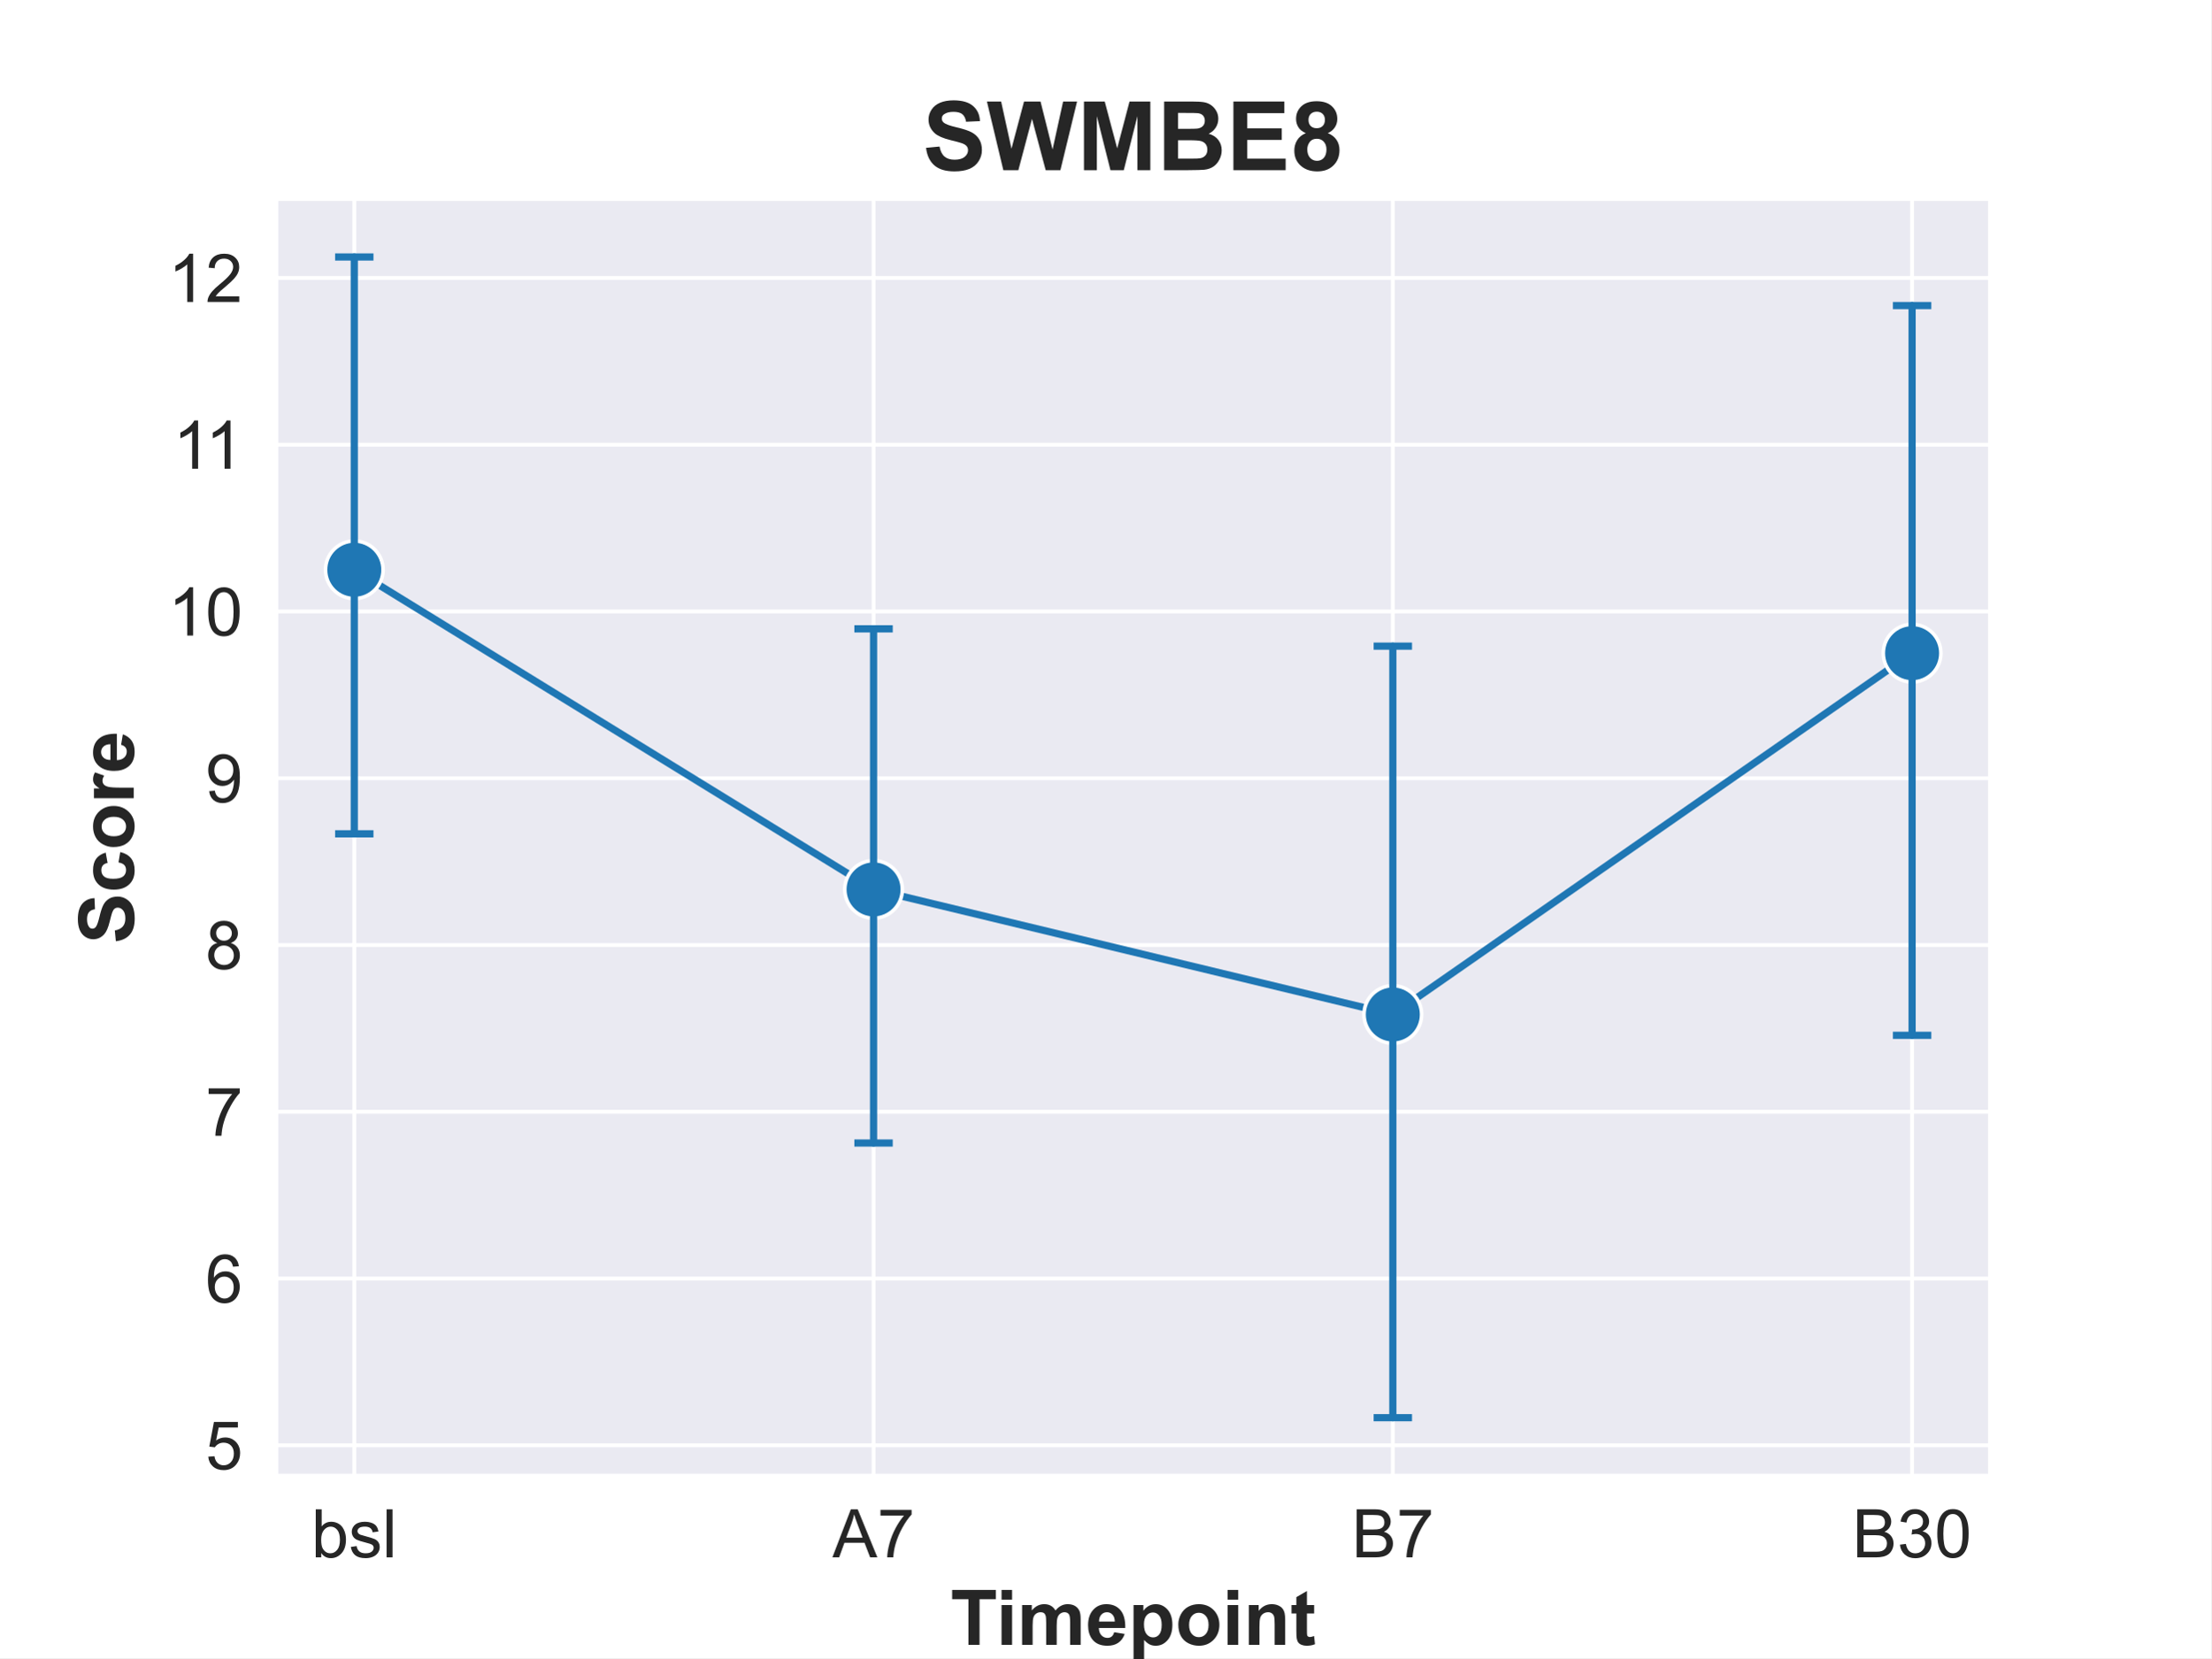
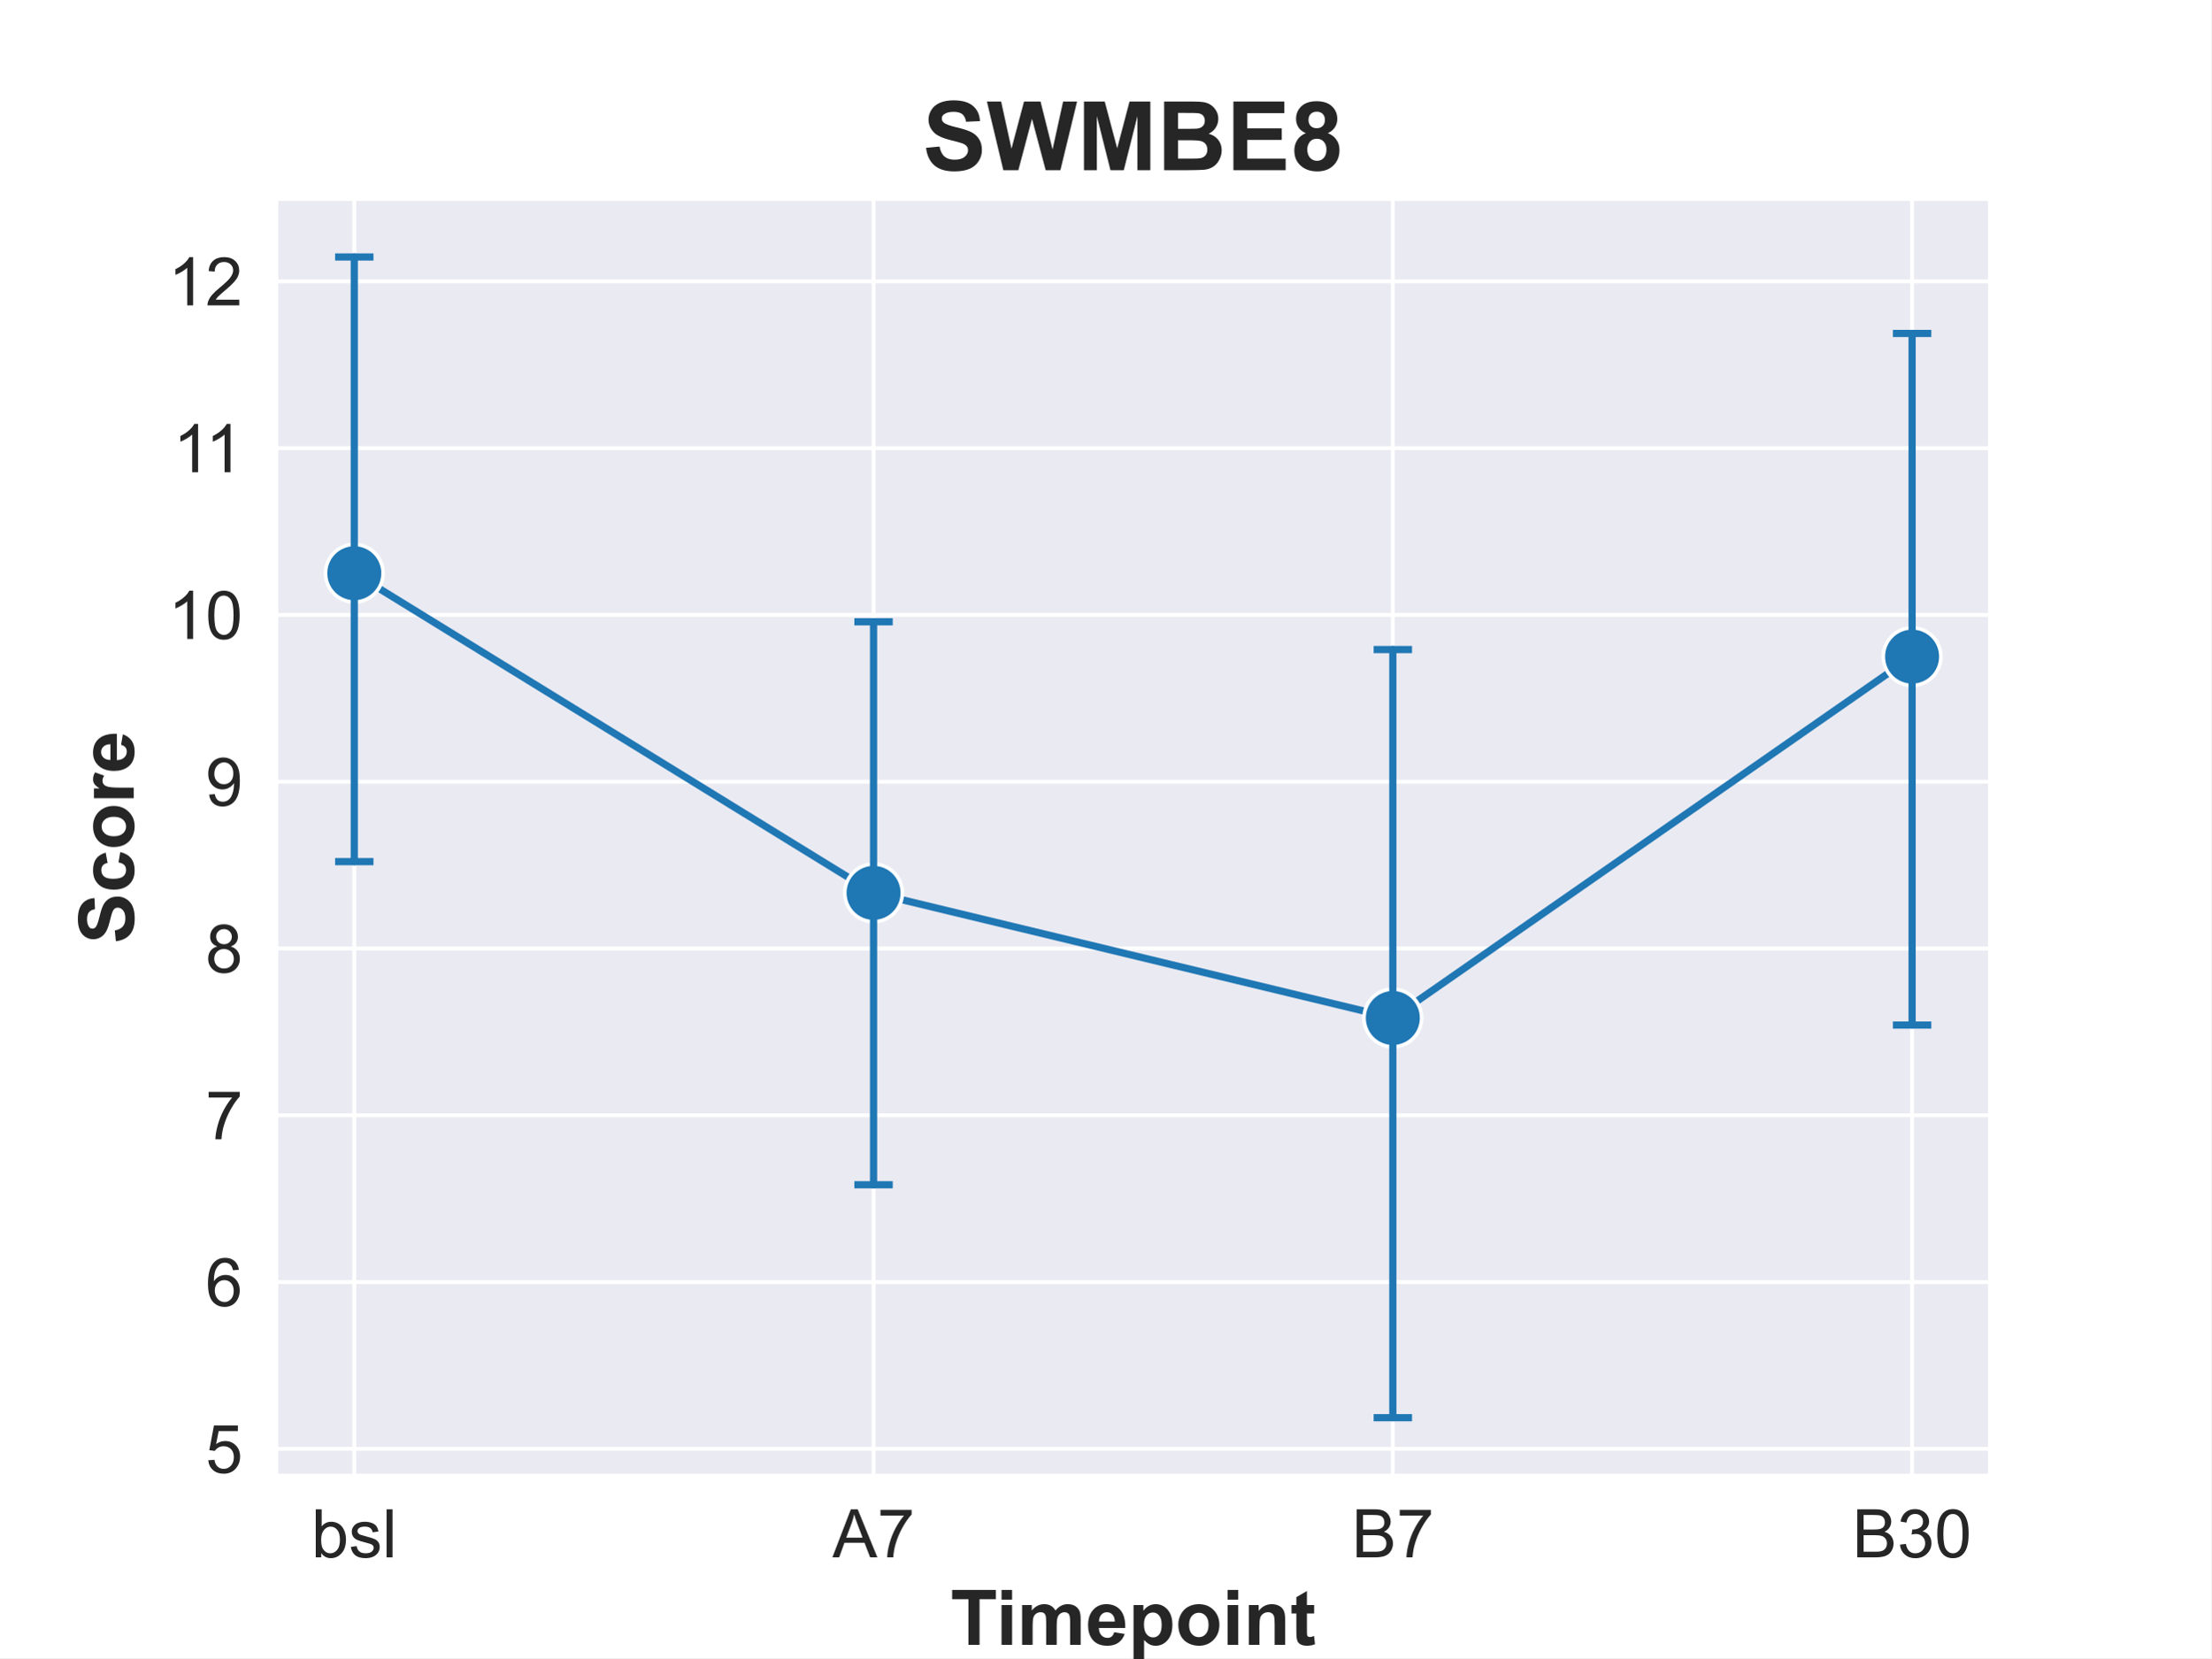
<svg xmlns="http://www.w3.org/2000/svg" xmlns:xlink="http://www.w3.org/1999/xlink" width="460.8pt" height="345.6pt" viewBox="0 0 460.8 345.6" version="1.1">
  <defs>
    <style type="text/css">*{stroke-linejoin: round; stroke-linecap: butt}</style>
  </defs>
  <g id="figure_1">
    <g id="patch_1">
      <path d="M 0 345.6  L 460.8 345.6  L 460.8 0  L 0 0  z " style="fill: #ffffff" />
    </g>
    <g id="axes_1">
      <g id="patch_2">
        <path d="M 57.6 307.584  L 414.72 307.584  L 414.72 41.472  L 57.6 41.472  z " style="fill: #eaeaf2" />
      </g>
      <g id="matplotlib.axis_1">
        <g id="xtick_1">
          <g id="line2d_1">
-             <path d="M 73.833 307.584  L 73.833 41.472  " clip-path="url(#p5aeee8e5c0)" style="fill: none; stroke: #ffffff; stroke-width: 0.8; stroke-linecap: round" />
+             <path d="M 73.833 307.584  L 73.833 41.472  " clip-path="url(#p23397775dc)" style="fill: none; stroke: #ffffff; stroke-width: 0.8; stroke-linecap: round" />
          </g>
          <g id="text_1">
            <g style="fill: #262626" transform="translate(64.88476 324.6049) scale(0.14 -0.14)">
              <defs>
                <path id="ArialMT-62" d="M 941 0  L 419 0  L 419 4581  L 981 4581  L 981 2947  Q 1338 3394 1891 3394  Q 2197 3394 2470 3270  Q 2744 3147 2920 2923  Q 3097 2700 3197 2384  Q 3297 2069 3297 1709  Q 3297 856 2875 390  Q 2453 -75 1863 -75  Q 1275 -75 941 416  L 941 0  z M 934 1684  Q 934 1088 1097 822  Q 1363 388 1816 388  Q 2184 388 2453 708  Q 2722 1028 2722 1663  Q 2722 2313 2464 2622  Q 2206 2931 1841 2931  Q 1472 2931 1203 2611  Q 934 2291 934 1684  z " transform="scale(0.015625)" />
                <path id="ArialMT-73" d="M 197 991  L 753 1078  Q 800 744 1014 566  Q 1228 388 1613 388  Q 2000 388 2187 545  Q 2375 703 2375 916  Q 2375 1106 2209 1216  Q 2094 1291 1634 1406  Q 1016 1563 777 1677  Q 538 1791 414 1992  Q 291 2194 291 2438  Q 291 2659 392 2848  Q 494 3038 669 3163  Q 800 3259 1026 3326  Q 1253 3394 1513 3394  Q 1903 3394 2198 3281  Q 2494 3169 2634 2976  Q 2775 2784 2828 2463  L 2278 2388  Q 2241 2644 2061 2787  Q 1881 2931 1553 2931  Q 1166 2931 1000 2803  Q 834 2675 834 2503  Q 834 2394 903 2306  Q 972 2216 1119 2156  Q 1203 2125 1616 2013  Q 2213 1853 2448 1751  Q 2684 1650 2818 1456  Q 2953 1263 2953 975  Q 2953 694 2789 445  Q 2625 197 2315 61  Q 2006 -75 1616 -75  Q 969 -75 630 194  Q 291 463 197 991  z " transform="scale(0.015625)" />
                <path id="ArialMT-6c" d="M 409 0  L 409 4581  L 972 4581  L 972 0  L 409 0  z " transform="scale(0.015625)" />
              </defs>
              <use xlink:href="#ArialMT-62" />
              <use xlink:href="#ArialMT-73" x="55.615" />
              <use xlink:href="#ArialMT-6c" x="105.615" />
            </g>
          </g>
        </g>
        <g id="xtick_2">
          <g id="line2d_2">
-             <path d="M 182.051 307.584  L 182.051 41.472  " clip-path="url(#p5aeee8e5c0)" style="fill: none; stroke: #ffffff; stroke-width: 0.8; stroke-linecap: round" />
+             <path d="M 182.051 307.584  L 182.051 41.472  " clip-path="url(#p23397775dc)" style="fill: none; stroke: #ffffff; stroke-width: 0.8; stroke-linecap: round" />
          </g>
          <g id="text_2">
            <g style="fill: #262626" transform="translate(173.489 324.6049) scale(0.14 -0.14)">
              <defs>
                <path id="ArialMT-41" d="M -9 0  L 1750 4581  L 2403 4581  L 4278 0  L 3588 0  L 3053 1388  L 1138 1388  L 634 0  L -9 0  z M 1313 1881  L 2866 1881  L 2388 3150  Q 2169 3728 2063 4100  Q 1975 3659 1816 3225  L 1313 1881  z " transform="scale(0.015625)" />
                <path id="ArialMT-37" d="M 303 3981  L 303 4522  L 3269 4522  L 3269 4084  Q 2831 3619 2401 2847  Q 1972 2075 1738 1259  Q 1569 684 1522 0  L 944 0  Q 953 541 1156 1306  Q 1359 2072 1739 2783  Q 2119 3494 2547 3981  L 303 3981  z " transform="scale(0.015625)" />
              </defs>
              <use xlink:href="#ArialMT-41" />
              <use xlink:href="#ArialMT-37" x="66.699" />
            </g>
          </g>
        </g>
        <g id="xtick_3">
          <g id="line2d_3">
-             <path d="M 290.269 307.584  L 290.269 41.472  " clip-path="url(#p5aeee8e5c0)" style="fill: none; stroke: #ffffff; stroke-width: 0.8; stroke-linecap: round" />
+             <path d="M 290.269 307.584  L 290.269 41.472  " clip-path="url(#p23397775dc)" style="fill: none; stroke: #ffffff; stroke-width: 0.8; stroke-linecap: round" />
          </g>
          <g id="text_3">
            <g style="fill: #262626" transform="translate(281.7072 324.6049) scale(0.14 -0.14)">
              <defs>
                <path id="ArialMT-42" d="M 469 0  L 469 4581  L 2188 4581  Q 2713 4581 3030 4442  Q 3347 4303 3526 4014  Q 3706 3725 3706 3409  Q 3706 3116 3547 2856  Q 3388 2597 3066 2438  Q 3481 2316 3704 2022  Q 3928 1728 3928 1328  Q 3928 1006 3792 729  Q 3656 453 3456 303  Q 3256 153 2954 76  Q 2653 0 2216 0  L 469 0  z M 1075 2656  L 2066 2656  Q 2469 2656 2644 2709  Q 2875 2778 2992 2937  Q 3109 3097 3109 3338  Q 3109 3566 3000 3739  Q 2891 3913 2687 3977  Q 2484 4041 1991 4041  L 1075 4041  L 1075 2656  z M 1075 541  L 2216 541  Q 2509 541 2628 563  Q 2838 600 2978 687  Q 3119 775 3209 942  Q 3300 1109 3300 1328  Q 3300 1584 3169 1773  Q 3038 1963 2805 2039  Q 2572 2116 2134 2116  L 1075 2116  L 1075 541  z " transform="scale(0.015625)" />
              </defs>
              <use xlink:href="#ArialMT-42" />
              <use xlink:href="#ArialMT-37" x="66.699" />
            </g>
          </g>
        </g>
        <g id="xtick_4">
          <g id="line2d_4">
-             <path d="M 398.487 307.584  L 398.487 41.472  " clip-path="url(#p5aeee8e5c0)" style="fill: none; stroke: #ffffff; stroke-width: 0.8; stroke-linecap: round" />
+             <path d="M 398.487 307.584  L 398.487 41.472  " clip-path="url(#p23397775dc)" style="fill: none; stroke: #ffffff; stroke-width: 0.8; stroke-linecap: round" />
          </g>
          <g id="text_4">
            <g style="fill: #262626" transform="translate(386.0327 324.6049) scale(0.14 -0.14)">
              <defs>
                <path id="ArialMT-33" d="M 269 1209  L 831 1284  Q 928 806 1161 595  Q 1394 384 1728 384  Q 2125 384 2398 659  Q 2672 934 2672 1341  Q 2672 1728 2419 1979  Q 2166 2231 1775 2231  Q 1616 2231 1378 2169  L 1441 2663  Q 1497 2656 1531 2656  Q 1891 2656 2178 2843  Q 2466 3031 2466 3422  Q 2466 3731 2256 3934  Q 2047 4138 1716 4138  Q 1388 4138 1169 3931  Q 950 3725 888 3313  L 325 3413  Q 428 3978 793 4289  Q 1159 4600 1703 4600  Q 2078 4600 2393 4439  Q 2709 4278 2876 4000  Q 3044 3722 3044 3409  Q 3044 3113 2884 2869  Q 2725 2625 2413 2481  Q 2819 2388 3044 2092  Q 3269 1797 3269 1353  Q 3269 753 2831 336  Q 2394 -81 1725 -81  Q 1122 -81 723 278  Q 325 638 269 1209  z " transform="scale(0.015625)" />
                <path id="ArialMT-30" d="M 266 2259  Q 266 3072 433 3567  Q 600 4063 929 4331  Q 1259 4600 1759 4600  Q 2128 4600 2406 4451  Q 2684 4303 2865 4023  Q 3047 3744 3150 3342  Q 3253 2941 3253 2259  Q 3253 1453 3087 958  Q 2922 463 2592 192  Q 2263 -78 1759 -78  Q 1097 -78 719 397  Q 266 969 266 2259  z M 844 2259  Q 844 1131 1108 757  Q 1372 384 1759 384  Q 2147 384 2411 759  Q 2675 1134 2675 2259  Q 2675 3391 2411 3762  Q 2147 4134 1753 4134  Q 1366 4134 1134 3806  Q 844 3388 844 2259  z " transform="scale(0.015625)" />
              </defs>
              <use xlink:href="#ArialMT-42" />
              <use xlink:href="#ArialMT-33" x="66.699" />
              <use xlink:href="#ArialMT-30" x="122.314" />
            </g>
          </g>
        </g>
        <g id="text_5">
          <g style="fill: #262626" transform="translate(198.0838 342.8399) scale(0.16 -0.16)">
            <defs>
              <path id="Arial-BoldMT-54" d="M 1497 0  L 1497 3806  L 138 3806  L 138 4581  L 3778 4581  L 3778 3806  L 2422 3806  L 2422 0  L 1497 0  z " transform="scale(0.015625)" />
              <path id="Arial-BoldMT-69" d="M 459 3769  L 459 4581  L 1338 4581  L 1338 3769  L 459 3769  z M 459 0  L 459 3319  L 1338 3319  L 1338 0  L 459 0  z " transform="scale(0.015625)" />
              <path id="Arial-BoldMT-6d" d="M 394 3319  L 1203 3319  L 1203 2866  Q 1638 3394 2238 3394  Q 2556 3394 2790 3262  Q 3025 3131 3175 2866  Q 3394 3131 3647 3262  Q 3900 3394 4188 3394  Q 4553 3394 4806 3245  Q 5059 3097 5184 2809  Q 5275 2597 5275 2122  L 5275 0  L 4397 0  L 4397 1897  Q 4397 2391 4306 2534  Q 4184 2722 3931 2722  Q 3747 2722 3584 2609  Q 3422 2497 3350 2280  Q 3278 2063 3278 1594  L 3278 0  L 2400 0  L 2400 1819  Q 2400 2303 2353 2443  Q 2306 2584 2207 2653  Q 2109 2722 1941 2722  Q 1738 2722 1575 2612  Q 1413 2503 1342 2297  Q 1272 2091 1272 1613  L 1272 0  L 394 0  L 394 3319  z " transform="scale(0.015625)" />
              <path id="Arial-BoldMT-65" d="M 2381 1056  L 3256 909  Q 3088 428 2723 176  Q 2359 -75 1813 -75  Q 947 -75 531 491  Q 203 944 203 1634  Q 203 2459 634 2926  Q 1066 3394 1725 3394  Q 2466 3394 2894 2905  Q 3322 2416 3303 1406  L 1103 1406  Q 1113 1016 1316 798  Q 1519 581 1822 581  Q 2028 581 2168 693  Q 2309 806 2381 1056  z M 2431 1944  Q 2422 2325 2234 2523  Q 2047 2722 1778 2722  Q 1491 2722 1303 2513  Q 1116 2303 1119 1944  L 2431 1944  z " transform="scale(0.015625)" />
              <path id="Arial-BoldMT-70" d="M 434 3319  L 1253 3319  L 1253 2831  Q 1413 3081 1684 3237  Q 1956 3394 2288 3394  Q 2866 3394 3269 2941  Q 3672 2488 3672 1678  Q 3672 847 3265 386  Q 2859 -75 2281 -75  Q 2006 -75 1782 34  Q 1559 144 1313 409  L 1313 -1263  L 434 -1263  L 434 3319  z M 1303 1716  Q 1303 1156 1525 889  Q 1747 622 2066 622  Q 2372 622 2575 867  Q 2778 1113 2778 1672  Q 2778 2194 2568 2447  Q 2359 2700 2050 2700  Q 1728 2700 1515 2451  Q 1303 2203 1303 1716  z " transform="scale(0.015625)" />
              <path id="Arial-BoldMT-6f" d="M 256 1706  Q 256 2144 472 2553  Q 688 2963 1083 3178  Q 1478 3394 1966 3394  Q 2719 3394 3200 2905  Q 3681 2416 3681 1669  Q 3681 916 3195 420  Q 2709 -75 1972 -75  Q 1516 -75 1102 131  Q 688 338 472 736  Q 256 1134 256 1706  z M 1156 1659  Q 1156 1166 1390 903  Q 1625 641 1969 641  Q 2313 641 2545 903  Q 2778 1166 2778 1666  Q 2778 2153 2545 2415  Q 2313 2678 1969 2678  Q 1625 2678 1390 2415  Q 1156 2153 1156 1659  z " transform="scale(0.015625)" />
              <path id="Arial-BoldMT-6e" d="M 3478 0  L 2600 0  L 2600 1694  Q 2600 2231 2544 2389  Q 2488 2547 2361 2634  Q 2234 2722 2056 2722  Q 1828 2722 1647 2597  Q 1466 2472 1398 2265  Q 1331 2059 1331 1503  L 1331 0  L 453 0  L 453 3319  L 1269 3319  L 1269 2831  Q 1703 3394 2363 3394  Q 2653 3394 2893 3289  Q 3134 3184 3257 3021  Q 3381 2859 3429 2653  Q 3478 2447 3478 2063  L 3478 0  z " transform="scale(0.015625)" />
              <path id="Arial-BoldMT-74" d="M 1981 3319  L 1981 2619  L 1381 2619  L 1381 1281  Q 1381 875 1398 808  Q 1416 741 1477 697  Q 1538 653 1625 653  Q 1747 653 1978 738  L 2053 56  Q 1747 -75 1359 -75  Q 1122 -75 931 4  Q 741 84 652 211  Q 563 338 528 553  Q 500 706 500 1172  L 500 2619  L 97 2619  L 97 3319  L 500 3319  L 500 3978  L 1381 4491  L 1381 3319  L 1981 3319  z " transform="scale(0.015625)" />
            </defs>
            <use xlink:href="#Arial-BoldMT-54" />
            <use xlink:href="#Arial-BoldMT-69" x="59.334" />
            <use xlink:href="#Arial-BoldMT-6d" x="87.117" />
            <use xlink:href="#Arial-BoldMT-65" x="176.033" />
            <use xlink:href="#Arial-BoldMT-70" x="231.648" />
            <use xlink:href="#Arial-BoldMT-6f" x="292.732" />
            <use xlink:href="#Arial-BoldMT-69" x="353.816" />
            <use xlink:href="#Arial-BoldMT-6e" x="381.6" />
            <use xlink:href="#Arial-BoldMT-74" x="442.684" />
          </g>
        </g>
      </g>
      <g id="matplotlib.axis_2">
        <g id="ytick_1">
          <g id="line2d_5">
-             <path d="M 57.6 301.245  L 414.72 301.245  " clip-path="url(#p5aeee8e5c0)" style="fill: none; stroke: #ffffff; stroke-width: 0.8; stroke-linecap: round" />
+             <path d="M 57.6 301.988  L 414.72 301.988  " clip-path="url(#p23397775dc)" style="fill: none; stroke: #ffffff; stroke-width: 0.8; stroke-linecap: round" />
          </g>
          <g id="text_6">
-             <g style="fill: #262626" transform="translate(42.81469 306.2555) scale(0.14 -0.14)">
+             <g style="fill: #262626" transform="translate(42.81469 306.9987) scale(0.14 -0.14)">
              <defs>
                <path id="ArialMT-35" d="M 266 1200  L 856 1250  Q 922 819 1161 601  Q 1400 384 1738 384  Q 2144 384 2425 690  Q 2706 997 2706 1503  Q 2706 1984 2436 2262  Q 2166 2541 1728 2541  Q 1456 2541 1237 2417  Q 1019 2294 894 2097  L 366 2166  L 809 4519  L 3088 4519  L 3088 3981  L 1259 3981  L 1013 2750  Q 1425 3038 1878 3038  Q 2478 3038 2890 2622  Q 3303 2206 3303 1553  Q 3303 931 2941 478  Q 2500 -78 1738 -78  Q 1113 -78 717 272  Q 322 622 266 1200  z " transform="scale(0.015625)" />
              </defs>
              <use xlink:href="#ArialMT-35" />
            </g>
          </g>
        </g>
        <g id="ytick_2">
          <g id="line2d_6">
-             <path d="M 57.6 266.486  L 414.72 266.486  " clip-path="url(#p5aeee8e5c0)" style="fill: none; stroke: #ffffff; stroke-width: 0.8; stroke-linecap: round" />
+             <path d="M 57.6 267.224  L 414.72 267.224  " clip-path="url(#p23397775dc)" style="fill: none; stroke: #ffffff; stroke-width: 0.8; stroke-linecap: round" />
          </g>
          <g id="text_7">
-             <g style="fill: #262626" transform="translate(42.81469 271.4963) scale(0.14 -0.14)">
+             <g style="fill: #262626" transform="translate(42.81469 272.2343) scale(0.14 -0.14)">
              <defs>
                <path id="ArialMT-36" d="M 3184 3459  L 2625 3416  Q 2550 3747 2413 3897  Q 2184 4138 1850 4138  Q 1581 4138 1378 3988  Q 1113 3794 959 3422  Q 806 3050 800 2363  Q 1003 2672 1297 2822  Q 1591 2972 1913 2972  Q 2475 2972 2870 2558  Q 3266 2144 3266 1488  Q 3266 1056 3080 686  Q 2894 316 2569 119  Q 2244 -78 1831 -78  Q 1128 -78 684 439  Q 241 956 241 2144  Q 241 3472 731 4075  Q 1159 4600 1884 4600  Q 2425 4600 2770 4297  Q 3116 3994 3184 3459  z M 888 1484  Q 888 1194 1011 928  Q 1134 663 1356 523  Q 1578 384 1822 384  Q 2178 384 2434 671  Q 2691 959 2691 1453  Q 2691 1928 2437 2201  Q 2184 2475 1800 2475  Q 1419 2475 1153 2201  Q 888 1928 888 1484  z " transform="scale(0.015625)" />
              </defs>
              <use xlink:href="#ArialMT-36" />
            </g>
          </g>
        </g>
        <g id="ytick_3">
          <g id="line2d_7">
-             <path d="M 57.6 231.727  L 414.72 231.727  " clip-path="url(#p5aeee8e5c0)" style="fill: none; stroke: #ffffff; stroke-width: 0.8; stroke-linecap: round" />
+             <path d="M 57.6 232.46  L 414.72 232.46  " clip-path="url(#p23397775dc)" style="fill: none; stroke: #ffffff; stroke-width: 0.8; stroke-linecap: round" />
          </g>
          <g id="text_8">
-             <g style="fill: #262626" transform="translate(42.81469 236.7372) scale(0.14 -0.14)">
+             <g style="fill: #262626" transform="translate(42.81469 237.47) scale(0.14 -0.14)">
              <use xlink:href="#ArialMT-37" />
            </g>
          </g>
        </g>
        <g id="ytick_4">
          <g id="line2d_8">
-             <path d="M 57.6 196.968  L 414.72 196.968  " clip-path="url(#p5aeee8e5c0)" style="fill: none; stroke: #ffffff; stroke-width: 0.8; stroke-linecap: round" />
+             <path d="M 57.6 197.695  L 414.72 197.695  " clip-path="url(#p23397775dc)" style="fill: none; stroke: #ffffff; stroke-width: 0.8; stroke-linecap: round" />
          </g>
          <g id="text_9">
-             <g style="fill: #262626" transform="translate(42.81469 201.978) scale(0.14 -0.14)">
+             <g style="fill: #262626" transform="translate(42.81469 202.7056) scale(0.14 -0.14)">
              <defs>
                <path id="ArialMT-38" d="M 1131 2484  Q 781 2613 612 2850  Q 444 3088 444 3419  Q 444 3919 803 4259  Q 1163 4600 1759 4600  Q 2359 4600 2725 4251  Q 3091 3903 3091 3403  Q 3091 3084 2923 2848  Q 2756 2613 2416 2484  Q 2838 2347 3058 2040  Q 3278 1734 3278 1309  Q 3278 722 2862 322  Q 2447 -78 1769 -78  Q 1091 -78 675 323  Q 259 725 259 1325  Q 259 1772 486 2073  Q 713 2375 1131 2484  z M 1019 3438  Q 1019 3113 1228 2906  Q 1438 2700 1772 2700  Q 2097 2700 2305 2904  Q 2513 3109 2513 3406  Q 2513 3716 2298 3927  Q 2084 4138 1766 4138  Q 1444 4138 1231 3931  Q 1019 3725 1019 3438  z M 838 1322  Q 838 1081 952 856  Q 1066 631 1291 507  Q 1516 384 1775 384  Q 2178 384 2440 643  Q 2703 903 2703 1303  Q 2703 1709 2433 1975  Q 2163 2241 1756 2241  Q 1359 2241 1098 1978  Q 838 1716 838 1322  z " transform="scale(0.015625)" />
              </defs>
              <use xlink:href="#ArialMT-38" />
            </g>
          </g>
        </g>
        <g id="ytick_5">
          <g id="line2d_9">
-             <path d="M 57.6 162.208  L 414.72 162.208  " clip-path="url(#p5aeee8e5c0)" style="fill: none; stroke: #ffffff; stroke-width: 0.8; stroke-linecap: round" />
+             <path d="M 57.6 162.931  L 414.72 162.931  " clip-path="url(#p23397775dc)" style="fill: none; stroke: #ffffff; stroke-width: 0.8; stroke-linecap: round" />
          </g>
          <g id="text_10">
-             <g style="fill: #262626" transform="translate(42.81469 167.2189) scale(0.14 -0.14)">
+             <g style="fill: #262626" transform="translate(42.81469 167.9413) scale(0.14 -0.14)">
              <defs>
                <path id="ArialMT-39" d="M 350 1059  L 891 1109  Q 959 728 1153 556  Q 1347 384 1650 384  Q 1909 384 2104 503  Q 2300 622 2425 820  Q 2550 1019 2634 1356  Q 2719 1694 2719 2044  Q 2719 2081 2716 2156  Q 2547 1888 2255 1720  Q 1963 1553 1622 1553  Q 1053 1553 659 1965  Q 266 2378 266 3053  Q 266 3750 677 4175  Q 1088 4600 1706 4600  Q 2153 4600 2523 4359  Q 2894 4119 3086 3673  Q 3278 3228 3278 2384  Q 3278 1506 3087 986  Q 2897 466 2520 194  Q 2144 -78 1638 -78  Q 1100 -78 759 220  Q 419 519 350 1059  z M 2653 3081  Q 2653 3566 2395 3850  Q 2138 4134 1775 4134  Q 1400 4134 1122 3828  Q 844 3522 844 3034  Q 844 2597 1108 2323  Q 1372 2050 1759 2050  Q 2150 2050 2401 2323  Q 2653 2597 2653 3081  z " transform="scale(0.015625)" />
              </defs>
              <use xlink:href="#ArialMT-39" />
            </g>
          </g>
        </g>
        <g id="ytick_6">
          <g id="line2d_10">
-             <path d="M 57.6 127.449  L 414.72 127.449  " clip-path="url(#p5aeee8e5c0)" style="fill: none; stroke: #ffffff; stroke-width: 0.8; stroke-linecap: round" />
+             <path d="M 57.6 128.166  L 414.72 128.166  " clip-path="url(#p23397775dc)" style="fill: none; stroke: #ffffff; stroke-width: 0.8; stroke-linecap: round" />
          </g>
          <g id="text_11">
-             <g style="fill: #262626" transform="translate(35.02938 132.4597) scale(0.14 -0.14)">
+             <g style="fill: #262626" transform="translate(35.02938 133.177) scale(0.14 -0.14)">
              <defs>
                <path id="ArialMT-31" d="M 2384 0  L 1822 0  L 1822 3584  Q 1619 3391 1289 3197  Q 959 3003 697 2906  L 697 3450  Q 1169 3672 1522 3987  Q 1875 4303 2022 4600  L 2384 4600  L 2384 0  z " transform="scale(0.015625)" />
              </defs>
              <use xlink:href="#ArialMT-31" />
              <use xlink:href="#ArialMT-30" x="55.615" />
            </g>
          </g>
        </g>
        <g id="ytick_7">
          <g id="line2d_11">
-             <path d="M 57.6 92.69  L 414.72 92.69  " clip-path="url(#p5aeee8e5c0)" style="fill: none; stroke: #ffffff; stroke-width: 0.8; stroke-linecap: round" />
+             <path d="M 57.6 93.402  L 414.72 93.402  " clip-path="url(#p23397775dc)" style="fill: none; stroke: #ffffff; stroke-width: 0.8; stroke-linecap: round" />
          </g>
          <g id="text_12">
-             <g style="fill: #262626" transform="translate(36.06188 97.70061) scale(0.14 -0.14)">
+             <g style="fill: #262626" transform="translate(36.06188 98.41261) scale(0.14 -0.14)">
              <use xlink:href="#ArialMT-31" />
              <use xlink:href="#ArialMT-31" x="48.24" />
            </g>
          </g>
        </g>
        <g id="ytick_8">
          <g id="line2d_12">
-             <path d="M 57.6 57.931  L 414.72 57.931  " clip-path="url(#p5aeee8e5c0)" style="fill: none; stroke: #ffffff; stroke-width: 0.8; stroke-linecap: round" />
+             <path d="M 57.6 58.638  L 414.72 58.638  " clip-path="url(#p23397775dc)" style="fill: none; stroke: #ffffff; stroke-width: 0.8; stroke-linecap: round" />
          </g>
          <g id="text_13">
-             <g style="fill: #262626" transform="translate(35.02938 62.94147) scale(0.14 -0.14)">
+             <g style="fill: #262626" transform="translate(35.02938 63.64827) scale(0.14 -0.14)">
              <defs>
                <path id="ArialMT-32" d="M 3222 541  L 3222 0  L 194 0  Q 188 203 259 391  Q 375 700 629 1000  Q 884 1300 1366 1694  Q 2113 2306 2375 2664  Q 2638 3022 2638 3341  Q 2638 3675 2398 3904  Q 2159 4134 1775 4134  Q 1369 4134 1125 3890  Q 881 3647 878 3216  L 300 3275  Q 359 3922 746 4261  Q 1134 4600 1788 4600  Q 2447 4600 2831 4234  Q 3216 3869 3216 3328  Q 3216 3053 3103 2787  Q 2991 2522 2730 2228  Q 2469 1934 1863 1422  Q 1356 997 1212 845  Q 1069 694 975 541  L 3222 541  z " transform="scale(0.015625)" />
              </defs>
              <use xlink:href="#ArialMT-31" />
              <use xlink:href="#ArialMT-32" x="55.615" />
            </g>
          </g>
        </g>
        <g id="text_14">
          <g style="fill: #262626" transform="translate(27.87187 196.7618) rotate(-90) scale(0.16 -0.16)">
            <defs>
              <path id="Arial-BoldMT-53" d="M 231 1491  L 1131 1578  Q 1213 1125 1461 912  Q 1709 700 2131 700  Q 2578 700 2804 889  Q 3031 1078 3031 1331  Q 3031 1494 2936 1608  Q 2841 1722 2603 1806  Q 2441 1863 1863 2006  Q 1119 2191 819 2459  Q 397 2838 397 3381  Q 397 3731 595 4036  Q 794 4341 1167 4500  Q 1541 4659 2069 4659  Q 2931 4659 3367 4281  Q 3803 3903 3825 3272  L 2900 3231  Q 2841 3584 2645 3739  Q 2450 3894 2059 3894  Q 1656 3894 1428 3728  Q 1281 3622 1281 3444  Q 1281 3281 1419 3166  Q 1594 3019 2269 2859  Q 2944 2700 3267 2529  Q 3591 2359 3773 2064  Q 3956 1769 3956 1334  Q 3956 941 3737 597  Q 3519 253 3119 86  Q 2719 -81 2122 -81  Q 1253 -81 787 320  Q 322 722 231 1491  z " transform="scale(0.015625)" />
              <path id="Arial-BoldMT-63" d="M 3353 2338  L 2488 2181  Q 2444 2441 2289 2572  Q 2134 2703 1888 2703  Q 1559 2703 1364 2476  Q 1169 2250 1169 1719  Q 1169 1128 1367 884  Q 1566 641 1900 641  Q 2150 641 2309 783  Q 2469 925 2534 1272  L 3397 1125  Q 3263 531 2881 228  Q 2500 -75 1859 -75  Q 1131 -75 698 384  Q 266 844 266 1656  Q 266 2478 700 2936  Q 1134 3394 1875 3394  Q 2481 3394 2839 3133  Q 3197 2872 3353 2338  z " transform="scale(0.015625)" />
              <path id="Arial-BoldMT-72" d="M 1300 0  L 422 0  L 422 3319  L 1238 3319  L 1238 2847  Q 1447 3181 1614 3287  Q 1781 3394 1994 3394  Q 2294 3394 2572 3228  L 2300 2463  Q 2078 2606 1888 2606  Q 1703 2606 1575 2504  Q 1447 2403 1373 2137  Q 1300 1872 1300 1025  L 1300 0  z " transform="scale(0.015625)" />
            </defs>
            <use xlink:href="#Arial-BoldMT-53" />
            <use xlink:href="#Arial-BoldMT-63" x="66.699" />
            <use xlink:href="#Arial-BoldMT-6f" x="122.314" />
            <use xlink:href="#Arial-BoldMT-72" x="183.398" />
            <use xlink:href="#Arial-BoldMT-65" x="222.314" />
          </g>
        </g>
      </g>
      <g id="line2d_13">
-         <path d="M 73.833 118.759  L 182.051 185.381  L 290.269 211.451  L 398.487 136.139  " clip-path="url(#p5aeee8e5c0)" style="fill: none; stroke: #1f77b4; stroke-width: 1.5; stroke-linecap: round" />
+         <path d="M 73.833 119.475  L 182.051 186.107  L 290.269 212.18  L 398.487 136.858  " clip-path="url(#p23397775dc)" style="fill: none; stroke: #1f77b4; stroke-width: 1.5; stroke-linecap: round" />
        <defs>
-           <path id="m496d947899" d="M 0 6  C 1.591 6 3.117 5.368 4.243 4.243  C 5.368 3.117 6 1.591 6 0  C 6 -1.591 5.368 -3.117 4.243 -4.243  C 3.117 -5.368 1.591 -6 0 -6  C -1.591 -6 -3.117 -5.368 -4.243 -4.243  C -5.368 -3.117 -6 -1.591 -6 0  C -6 1.591 -5.368 3.117 -4.243 4.243  C -3.117 5.368 -1.591 6 0 6  z " style="stroke: #ffffff; stroke-width: 0.75" />
+           <path id="mc3334d2f47" d="M 0 6  C 1.591 6 3.117 5.368 4.243 4.243  C 5.368 3.117 6 1.591 6 0  C 6 -1.591 5.368 -3.117 4.243 -4.243  C 3.117 -5.368 1.591 -6 0 -6  C -1.591 -6 -3.117 -5.368 -4.243 -4.243  C -5.368 -3.117 -6 -1.591 -6 0  C -6 1.591 -5.368 3.117 -4.243 4.243  C -3.117 5.368 -1.591 6 0 6  z " style="stroke: #ffffff; stroke-width: 0.75" />
        </defs>
-         <g clip-path="url(#p5aeee8e5c0)">
-           <use xlink:href="#m496d947899" x="73.833" y="118.759" style="fill: #1f77b4; stroke: #ffffff; stroke-width: 0.75" />
-           <use xlink:href="#m496d947899" x="182.051" y="185.381" style="fill: #1f77b4; stroke: #ffffff; stroke-width: 0.75" />
-           <use xlink:href="#m496d947899" x="290.269" y="211.451" style="fill: #1f77b4; stroke: #ffffff; stroke-width: 0.75" />
-           <use xlink:href="#m496d947899" x="398.487" y="136.139" style="fill: #1f77b4; stroke: #ffffff; stroke-width: 0.75" />
+         <g clip-path="url(#p23397775dc)">
+           <use xlink:href="#mc3334d2f47" x="73.833" y="119.475" style="fill: #1f77b4; stroke: #ffffff; stroke-width: 0.75" />
+           <use xlink:href="#mc3334d2f47" x="182.051" y="186.107" style="fill: #1f77b4; stroke: #ffffff; stroke-width: 0.75" />
+           <use xlink:href="#mc3334d2f47" x="290.269" y="212.18" style="fill: #1f77b4; stroke: #ffffff; stroke-width: 0.75" />
+           <use xlink:href="#mc3334d2f47" x="398.487" y="136.858" style="fill: #1f77b4; stroke: #ffffff; stroke-width: 0.75" />
        </g>
      </g>
      <g id="LineCollection_1">
-         <path d="M 73.833 173.795  L 73.833 53.568  " clip-path="url(#p5aeee8e5c0)" style="fill: none; stroke: #1f77b4; stroke-width: 1.5; stroke-linecap: round" />
-         <path d="M 182.051 238.244  L 182.051 131.07  " clip-path="url(#p5aeee8e5c0)" style="fill: none; stroke: #1f77b4; stroke-width: 1.5; stroke-linecap: round" />
-         <path d="M 290.269 295.488  L 290.269 134.673  " clip-path="url(#p5aeee8e5c0)" style="fill: none; stroke: #1f77b4; stroke-width: 1.5; stroke-linecap: round" />
-         <path d="M 398.487 215.795  L 398.487 63.688  " clip-path="url(#p5aeee8e5c0)" style="fill: none; stroke: #1f77b4; stroke-width: 1.5; stroke-linecap: round" />
+         <path d="M 73.833 179.589  L 73.833 53.568  " clip-path="url(#p23397775dc)" style="fill: none; stroke: #1f77b4; stroke-width: 1.5; stroke-linecap: round" />
+         <path d="M 182.051 246.945  L 182.051 129.597  " clip-path="url(#p23397775dc)" style="fill: none; stroke: #1f77b4; stroke-width: 1.5; stroke-linecap: round" />
+         <path d="M 290.269 295.488  L 290.269 135.391  " clip-path="url(#p23397775dc)" style="fill: none; stroke: #1f77b4; stroke-width: 1.5; stroke-linecap: round" />
+         <path d="M 398.487 213.647  L 398.487 69.502  " clip-path="url(#p23397775dc)" style="fill: none; stroke: #1f77b4; stroke-width: 1.5; stroke-linecap: round" />
      </g>
      <g id="line2d_14">
        <defs>
-           <path id="m06d15aae28" d="M 4 0  L -4 -0  " style="stroke: #1f77b4; stroke-width: 1.5" />
+           <path id="mb26b375b09" d="M 4 0  L -4 -0  " style="stroke: #1f77b4; stroke-width: 1.5" />
        </defs>
-         <g clip-path="url(#p5aeee8e5c0)">
-           <use xlink:href="#m06d15aae28" x="73.833" y="173.795" style="fill: #1f77b4; stroke: #1f77b4; stroke-width: 1.5" />
-           <use xlink:href="#m06d15aae28" x="182.051" y="238.244" style="fill: #1f77b4; stroke: #1f77b4; stroke-width: 1.5" />
-           <use xlink:href="#m06d15aae28" x="290.269" y="295.488" style="fill: #1f77b4; stroke: #1f77b4; stroke-width: 1.5" />
-           <use xlink:href="#m06d15aae28" x="398.487" y="215.795" style="fill: #1f77b4; stroke: #1f77b4; stroke-width: 1.5" />
+         <g clip-path="url(#p23397775dc)">
+           <use xlink:href="#mb26b375b09" x="73.833" y="179.589" style="fill: #1f77b4; stroke: #1f77b4; stroke-width: 1.5" />
+           <use xlink:href="#mb26b375b09" x="182.051" y="246.945" style="fill: #1f77b4; stroke: #1f77b4; stroke-width: 1.5" />
+           <use xlink:href="#mb26b375b09" x="290.269" y="295.488" style="fill: #1f77b4; stroke: #1f77b4; stroke-width: 1.5" />
+           <use xlink:href="#mb26b375b09" x="398.487" y="213.647" style="fill: #1f77b4; stroke: #1f77b4; stroke-width: 1.5" />
        </g>
      </g>
      <g id="line2d_15">
-         <g clip-path="url(#p5aeee8e5c0)">
-           <use xlink:href="#m06d15aae28" x="73.833" y="53.568" style="fill: #1f77b4; stroke: #1f77b4; stroke-width: 1.5" />
-           <use xlink:href="#m06d15aae28" x="182.051" y="131.07" style="fill: #1f77b4; stroke: #1f77b4; stroke-width: 1.5" />
-           <use xlink:href="#m06d15aae28" x="290.269" y="134.673" style="fill: #1f77b4; stroke: #1f77b4; stroke-width: 1.5" />
-           <use xlink:href="#m06d15aae28" x="398.487" y="63.688" style="fill: #1f77b4; stroke: #1f77b4; stroke-width: 1.5" />
+         <g clip-path="url(#p23397775dc)">
+           <use xlink:href="#mb26b375b09" x="73.833" y="53.568" style="fill: #1f77b4; stroke: #1f77b4; stroke-width: 1.5" />
+           <use xlink:href="#mb26b375b09" x="182.051" y="129.597" style="fill: #1f77b4; stroke: #1f77b4; stroke-width: 1.5" />
+           <use xlink:href="#mb26b375b09" x="290.269" y="135.391" style="fill: #1f77b4; stroke: #1f77b4; stroke-width: 1.5" />
+           <use xlink:href="#mb26b375b09" x="398.487" y="69.502" style="fill: #1f77b4; stroke: #1f77b4; stroke-width: 1.5" />
        </g>
      </g>
      <g id="line2d_16" />
      <g id="patch_3">
        <path d="M 57.6 307.584  L 57.6 41.472  " style="fill: none; stroke: #ffffff; stroke-width: 0.8; stroke-linejoin: miter; stroke-linecap: square" />
      </g>
      <g id="patch_4">
        <path d="M 414.72 307.584  L 414.72 41.472  " style="fill: none; stroke: #ffffff; stroke-width: 0.8; stroke-linejoin: miter; stroke-linecap: square" />
      </g>
      <g id="patch_5">
        <path d="M 57.6 307.584  L 414.72 307.584  " style="fill: none; stroke: #ffffff; stroke-width: 0.8; stroke-linejoin: miter; stroke-linecap: square" />
      </g>
      <g id="patch_6">
        <path d="M 57.6 41.472  L 414.72 41.472  " style="fill: none; stroke: #ffffff; stroke-width: 0.8; stroke-linejoin: miter; stroke-linecap: square" />
      </g>
      <g id="text_15">
        <g style="fill: #262626" transform="translate(192.2678 35.472) scale(0.2 -0.2)">
          <defs>
            <path id="Arial-BoldMT-57" d="M 1116 0  L 22 4581  L 969 4581  L 1659 1434  L 2497 4581  L 3597 4581  L 4400 1381  L 5103 4581  L 6034 4581  L 4922 0  L 3941 0  L 3028 3425  L 2119 0  L 1116 0  z " transform="scale(0.015625)" />
            <path id="Arial-BoldMT-4d" d="M 453 0  L 453 4581  L 1838 4581  L 2669 1456  L 3491 4581  L 4878 4581  L 4878 0  L 4019 0  L 4019 3606  L 3109 0  L 2219 0  L 1313 3606  L 1313 0  L 453 0  z " transform="scale(0.015625)" />
            <path id="Arial-BoldMT-42" d="M 469 4581  L 2300 4581  Q 2844 4581 3111 4536  Q 3378 4491 3589 4347  Q 3800 4203 3940 3964  Q 4081 3725 4081 3428  Q 4081 3106 3907 2837  Q 3734 2569 3438 2434  Q 3856 2313 4081 2019  Q 4306 1725 4306 1328  Q 4306 1016 4161 720  Q 4016 425 3764 248  Q 3513 72 3144 31  Q 2913 6 2028 0  L 469 0  L 469 4581  z M 1394 3819  L 1394 2759  L 2000 2759  Q 2541 2759 2672 2775  Q 2909 2803 3045 2939  Q 3181 3075 3181 3297  Q 3181 3509 3064 3642  Q 2947 3775 2716 3803  Q 2578 3819 1925 3819  L 1394 3819  z M 1394 1997  L 1394 772  L 2250 772  Q 2750 772 2884 800  Q 3091 838 3220 983  Q 3350 1128 3350 1372  Q 3350 1578 3250 1722  Q 3150 1866 2961 1931  Q 2772 1997 2141 1997  L 1394 1997  z " transform="scale(0.015625)" />
            <path id="Arial-BoldMT-45" d="M 466 0  L 466 4581  L 3863 4581  L 3863 3806  L 1391 3806  L 1391 2791  L 3691 2791  L 3691 2019  L 1391 2019  L 1391 772  L 3950 772  L 3950 0  L 466 0  z " transform="scale(0.015625)" />
            <path id="Arial-BoldMT-38" d="M 1025 2472  Q 684 2616 529 2867  Q 375 3119 375 3419  Q 375 3931 733 4265  Q 1091 4600 1750 4600  Q 2403 4600 2764 4265  Q 3125 3931 3125 3419  Q 3125 3100 2959 2851  Q 2794 2603 2494 2472  Q 2875 2319 3073 2025  Q 3272 1731 3272 1347  Q 3272 713 2867 316  Q 2463 -81 1791 -81  Q 1166 -81 750 247  Q 259 634 259 1309  Q 259 1681 443 1992  Q 628 2303 1025 2472  z M 1206 3356  Q 1206 3094 1354 2947  Q 1503 2800 1750 2800  Q 2000 2800 2150 2948  Q 2300 3097 2300 3359  Q 2300 3606 2151 3754  Q 2003 3903 1759 3903  Q 1506 3903 1356 3753  Q 1206 3603 1206 3356  z M 1125 1394  Q 1125 1031 1311 828  Q 1497 625 1775 625  Q 2047 625 2225 820  Q 2403 1016 2403 1384  Q 2403 1706 2222 1901  Q 2041 2097 1763 2097  Q 1441 2097 1283 1875  Q 1125 1653 1125 1394  z " transform="scale(0.015625)" />
          </defs>
          <use xlink:href="#Arial-BoldMT-53" />
          <use xlink:href="#Arial-BoldMT-57" x="66.699" />
          <use xlink:href="#Arial-BoldMT-4d" x="161.084" />
          <use xlink:href="#Arial-BoldMT-42" x="244.385" />
          <use xlink:href="#Arial-BoldMT-45" x="316.602" />
          <use xlink:href="#Arial-BoldMT-38" x="383.301" />
        </g>
      </g>
    </g>
  </g>
  <defs>
-     <clipPath id="p5aeee8e5c0">
+     <clipPath id="p23397775dc">
      <rect x="57.6" y="41.472" width="357.12" height="266.112" />
    </clipPath>
  </defs>
</svg>
